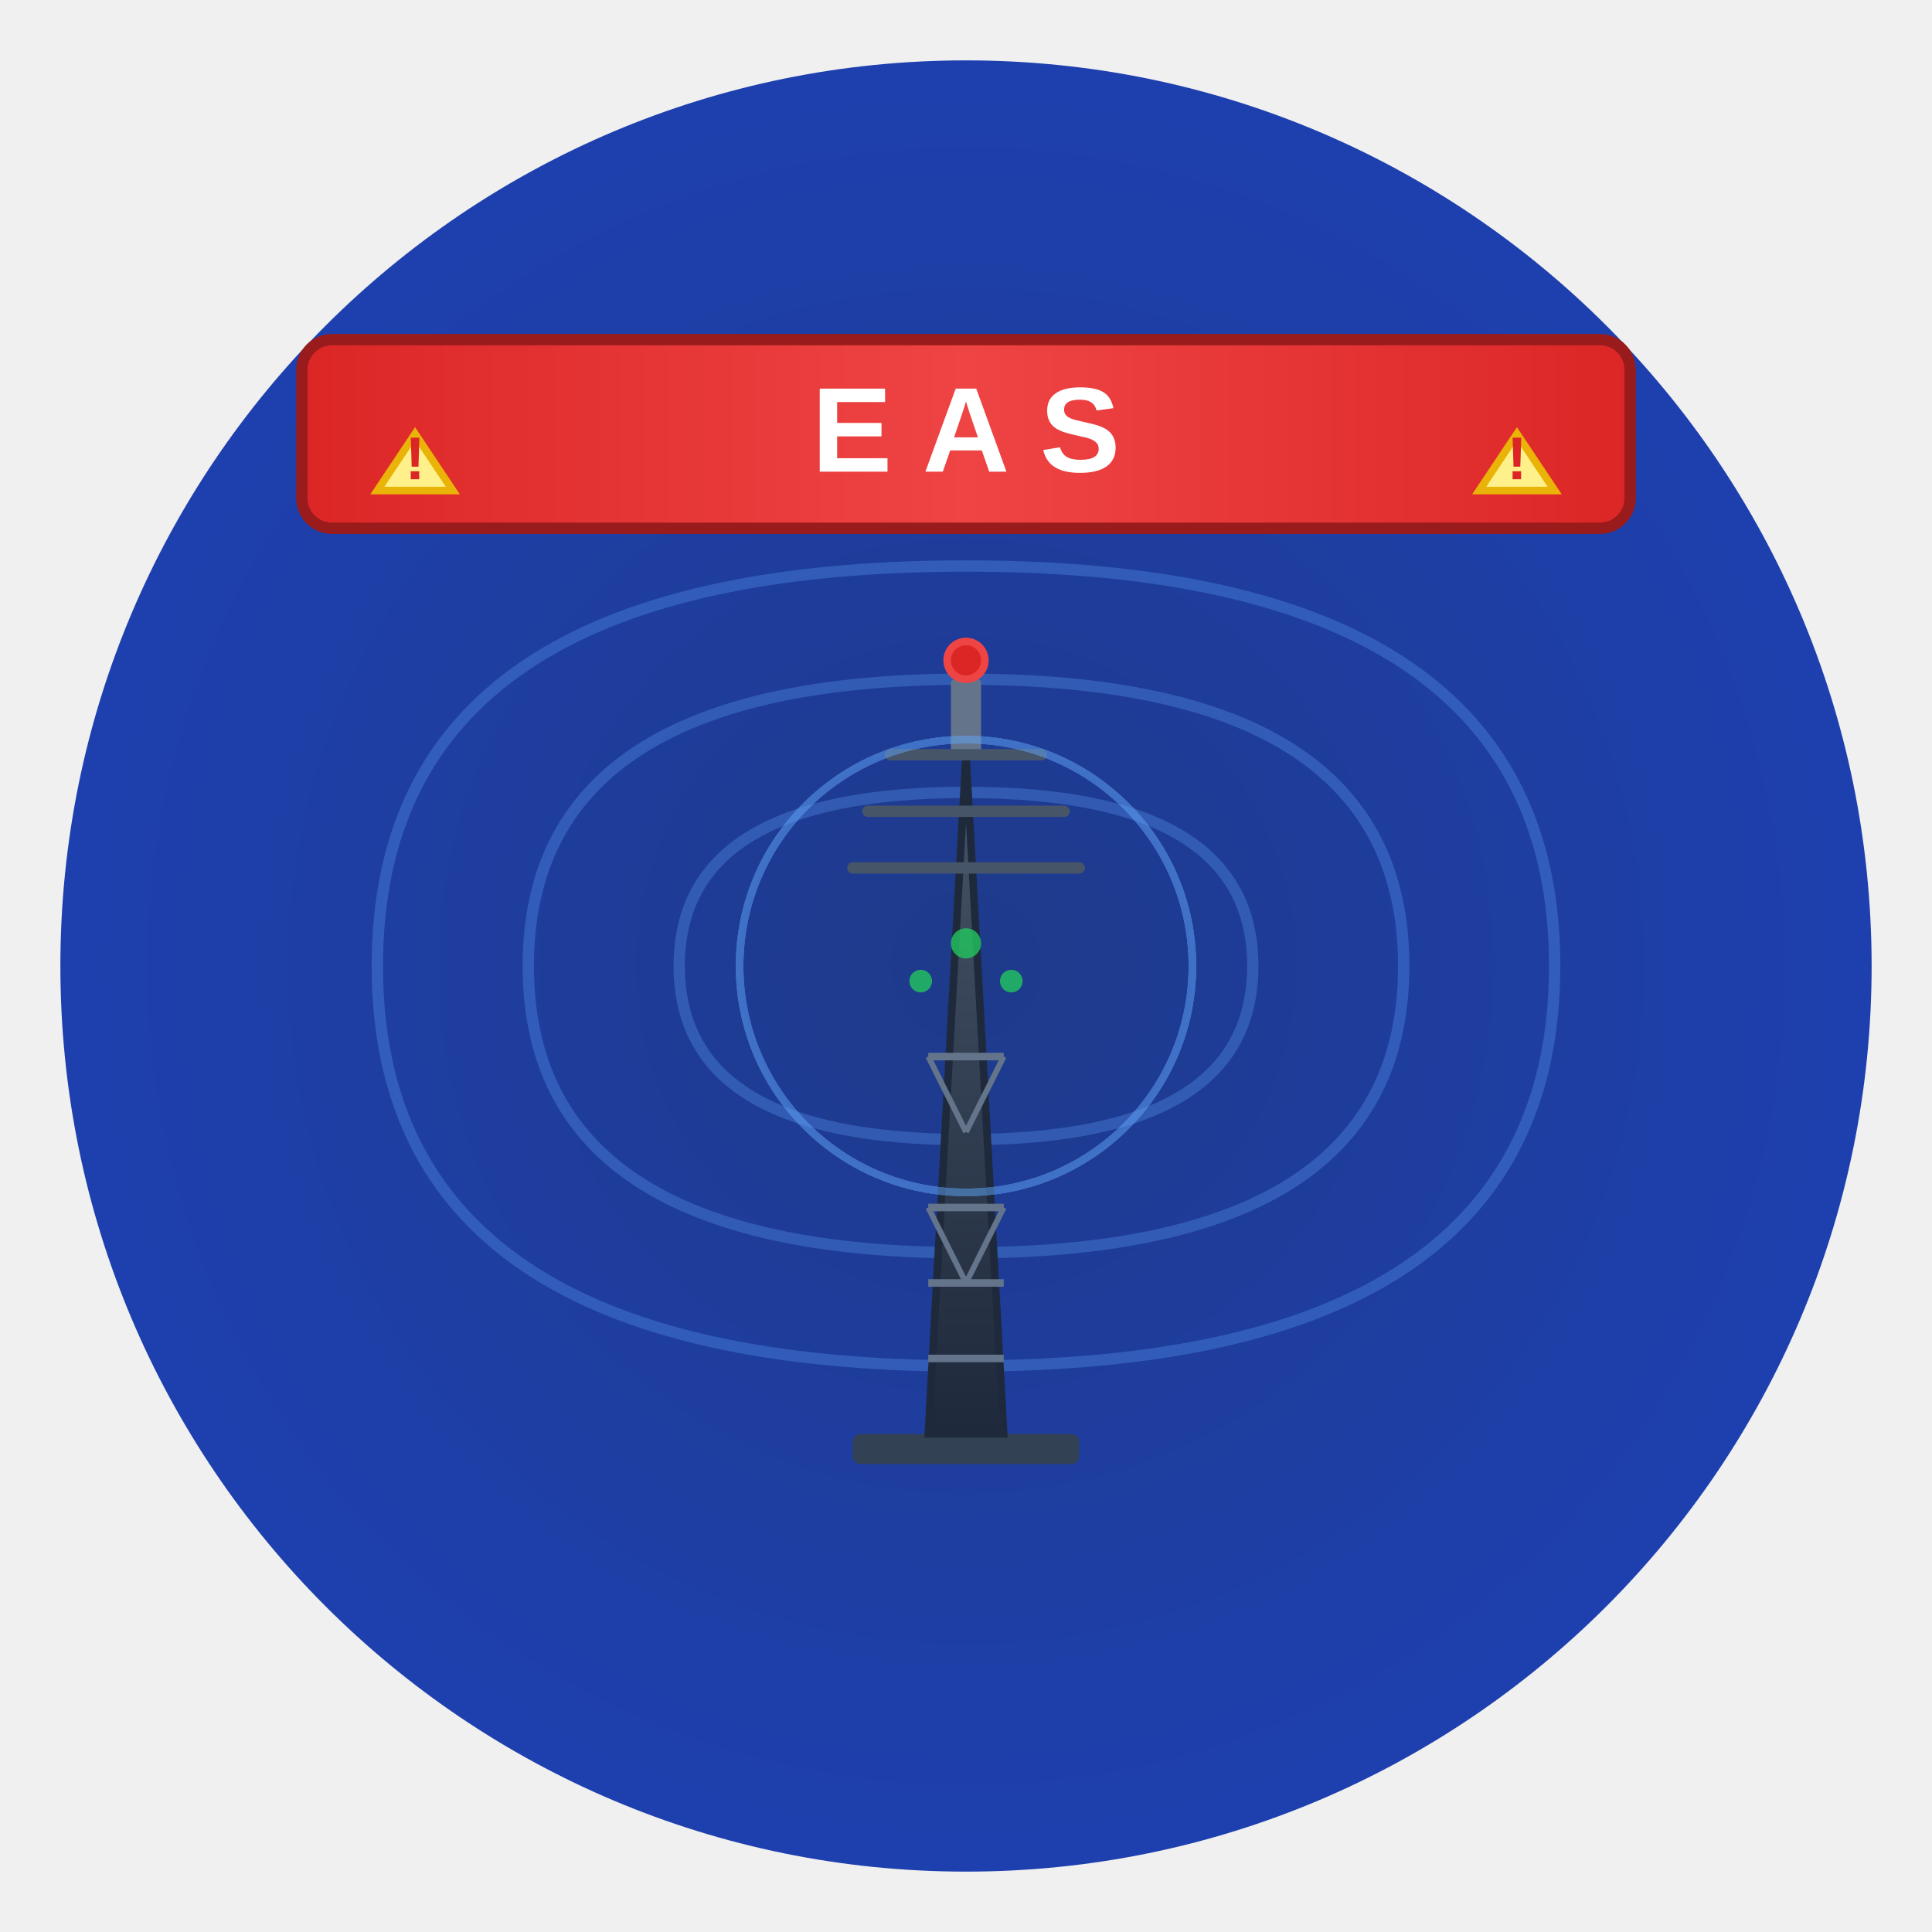
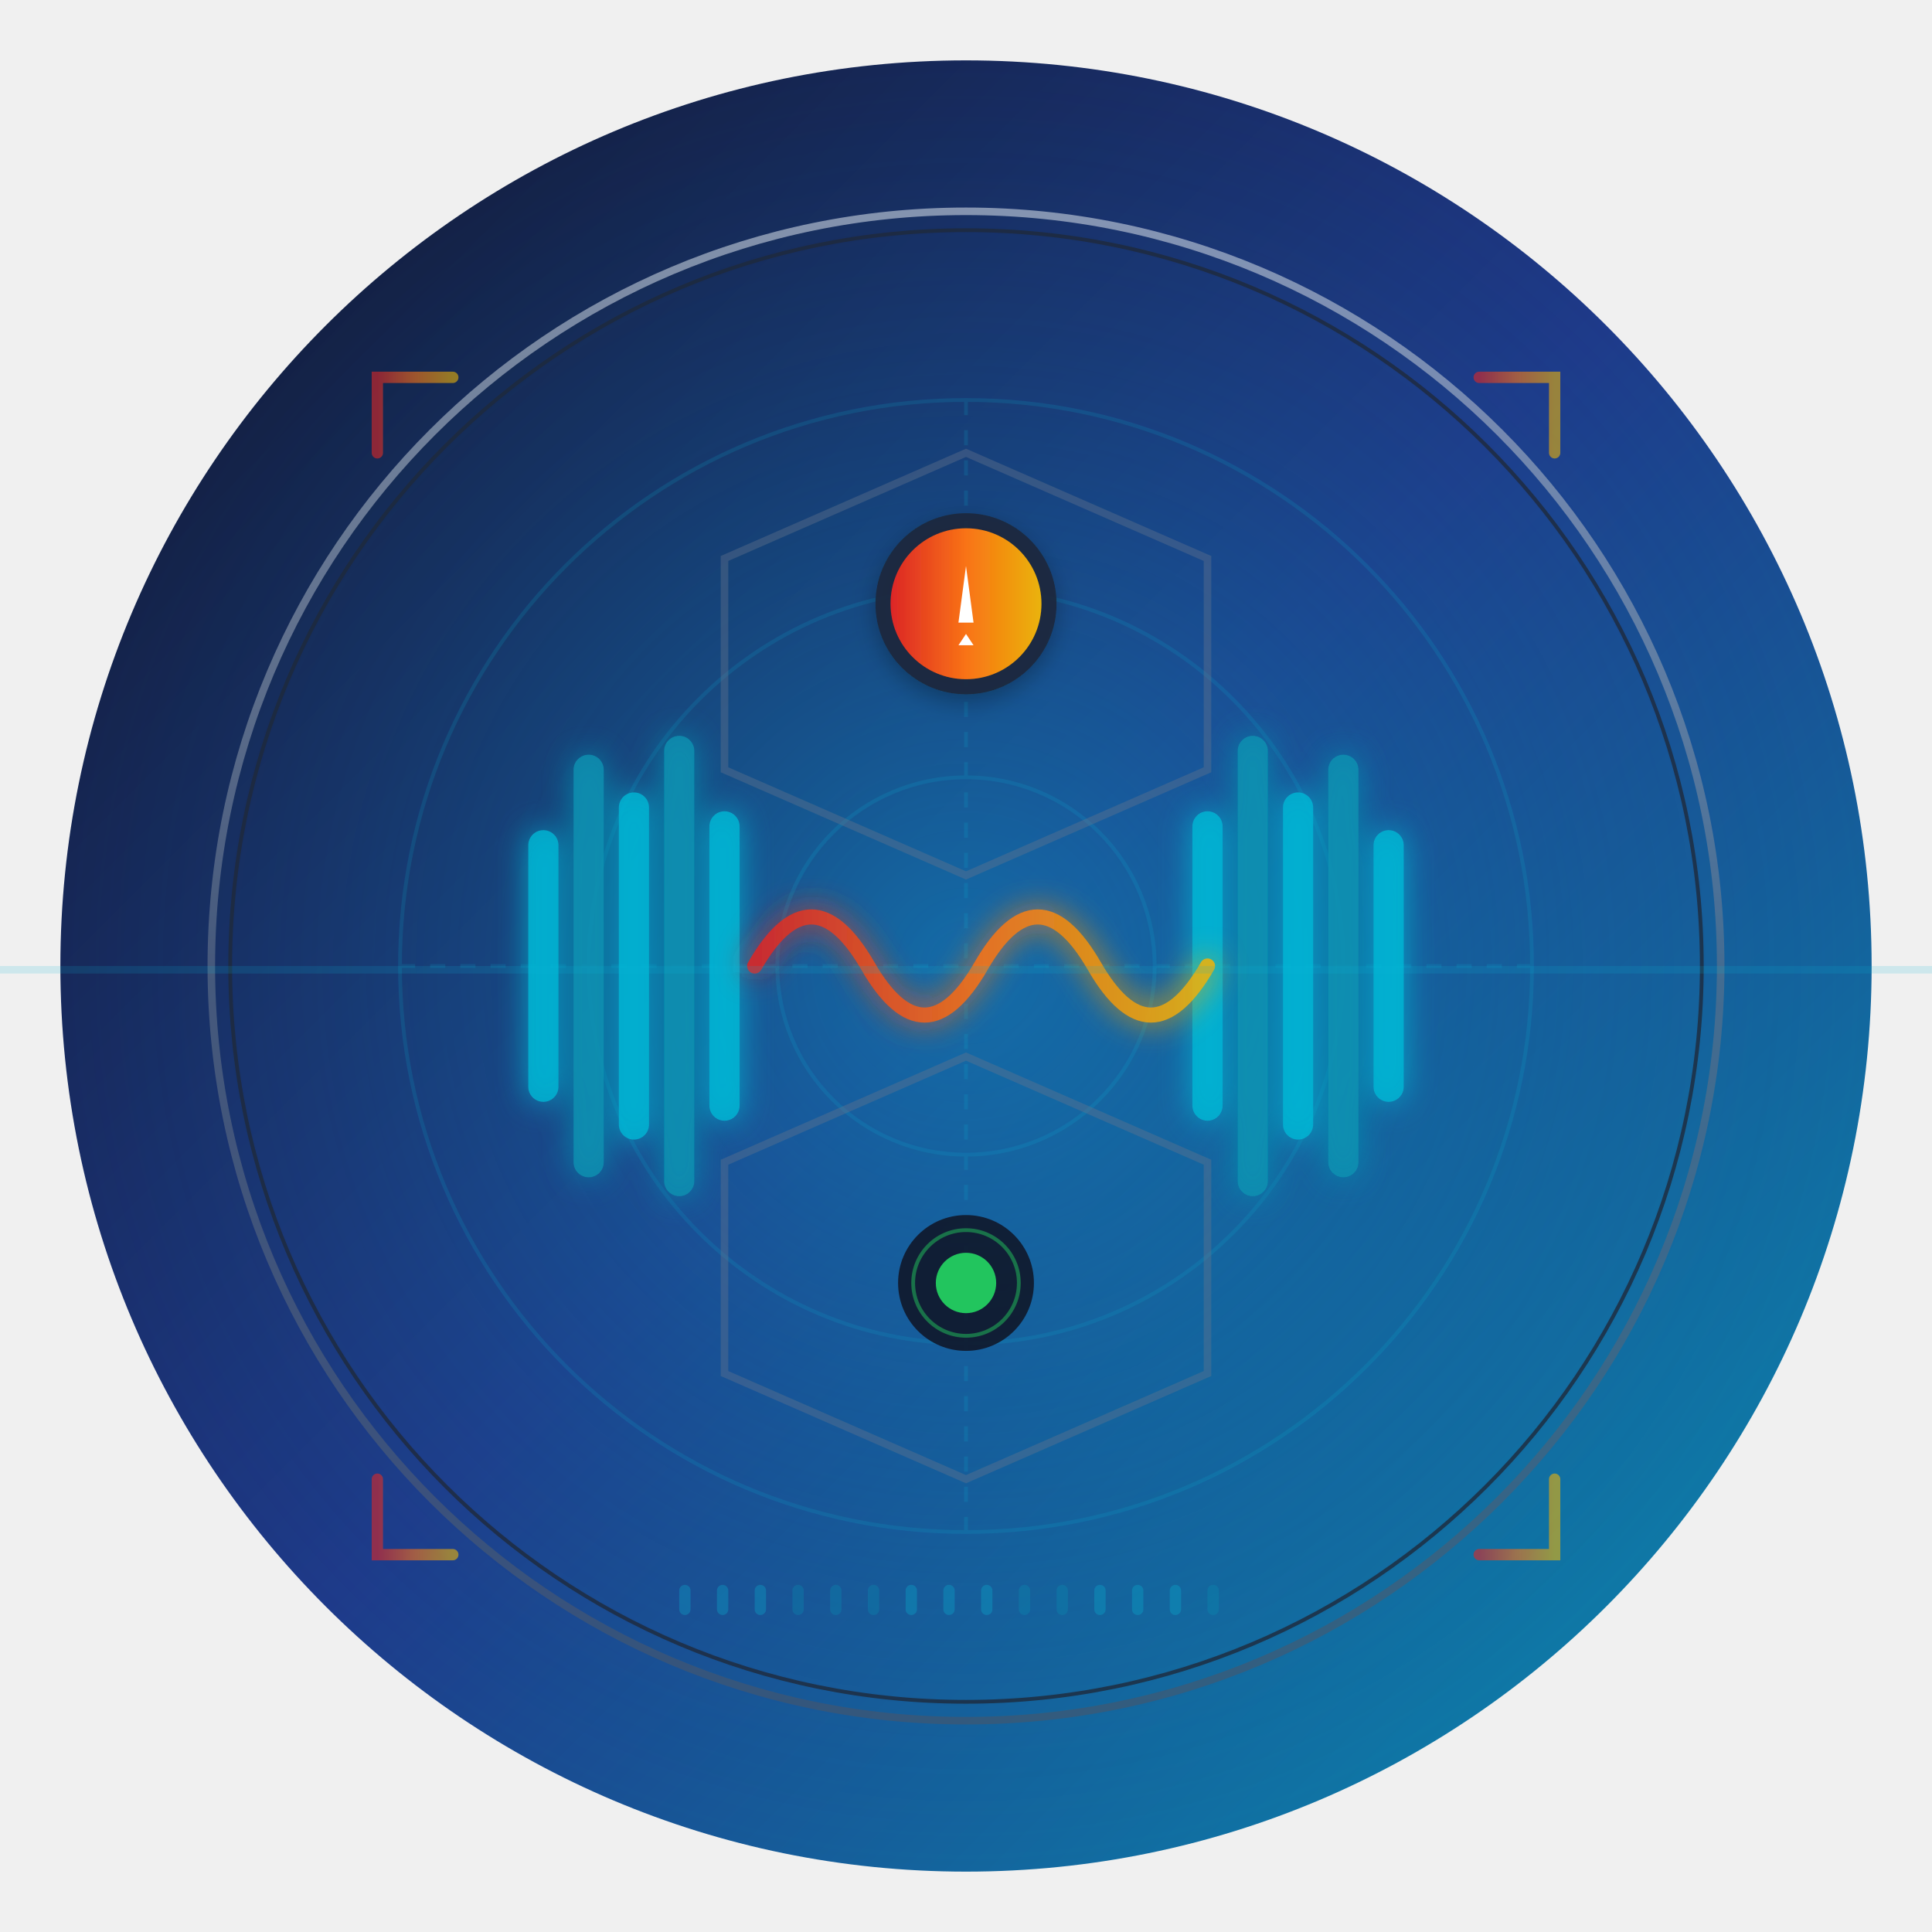
<svg xmlns="http://www.w3.org/2000/svg" viewBox="0 0 512 512" role="img" aria-labelledby="title desc">
  <defs>
-     <linearGradient id="alertGradient" x1="0%" y1="0%" x2="100%" y2="0%">
+     <linearGradient id="primaryGrad" x1="0%" y1="0%" x2="100%" y2="100%">
+       <stop offset="0%" stop-color="#0f172a" />
+       <stop offset="50%" stop-color="#1e3a8a" />
+       <stop offset="100%" stop-color="#0891b2" />
+     </linearGradient>
+     <linearGradient id="accentGrad" x1="0%" y1="0%" x2="100%" y2="0%">
      <stop offset="0%" stop-color="#dc2626" />
-       <stop offset="50%" stop-color="#ef4444" />
-       <stop offset="100%" stop-color="#dc2626" />
+       <stop offset="50%" stop-color="#f97316" />
+       <stop offset="100%" stop-color="#eab308" />
    </linearGradient>
-     <linearGradient id="towerGradient" x1="0%" y1="0%" x2="0%" y2="100%">
-       <stop offset="0%" stop-color="#475569" />
-       <stop offset="100%" stop-color="#1e293b" />
+     <radialGradient id="glowGrad" cx="50%" cy="50%" r="50%">
+       <stop offset="0%" stop-color="#06b6d4" stop-opacity="0.4" />
+       <stop offset="70%" stop-color="#0891b2" stop-opacity="0.1" />
+       <stop offset="100%" stop-color="#0e7490" stop-opacity="0" />
+     </radialGradient>
+     <linearGradient id="ringGrad" x1="0%" y1="0%" x2="0%" y2="100%">
+       <stop offset="0%" stop-color="#cbd5e1" />
+       <stop offset="50%" stop-color="#64748b" />
+       <stop offset="100%" stop-color="#475569" />
    </linearGradient>
-     <radialGradient id="bgGradient" cx="50%" cy="50%" r="50%">
-       <stop offset="0%" stop-color="#1e3a8a" />
-       <stop offset="100%" stop-color="#1e40af" />
-     </radialGradient>
+     <filter id="depth" x="-50%" y="-50%" width="200%" height="200%">
+       <feGaussianBlur in="SourceAlpha" stdDeviation="3" />
+       <feOffset dx="0" dy="2" result="offsetblur" />
+       <feComponentTransfer>
+         <feFuncA type="linear" slope="0.3" />
+       </feComponentTransfer>
+       <feMerge>
+         <feMergeNode />
+         <feMergeNode in="SourceGraphic" />
+       </feMerge>
+     </filter>
+     <filter id="glow" x="-50%" y="-50%" width="200%" height="200%">
+       <feGaussianBlur stdDeviation="4" result="coloredBlur" />
+       <feMerge>
+         <feMergeNode in="coloredBlur" />
+         <feMergeNode in="SourceGraphic" />
+       </feMerge>
+     </filter>
  </defs>
-   <circle cx="256" cy="256" r="240" fill="url(#bgGradient)" />
-   <g opacity="0.3">
-     <path d="M 100 256 Q 100 150, 256 150 Q 412 150, 412 256 Q 412 362, 256 362 Q 100 362, 100 256" fill="none" stroke="#60a5fa" stroke-width="3" stroke-linecap="round" />
-     <path d="M 140 256 Q 140 180, 256 180 Q 372 180, 372 256 Q 372 332, 256 332 Q 140 332, 140 256" fill="none" stroke="#60a5fa" stroke-width="3" stroke-linecap="round" />
-     <path d="M 180 256 Q 180 210, 256 210 Q 332 210, 332 256 Q 332 302, 256 302 Q 180 302, 180 256" fill="none" stroke="#60a5fa" stroke-width="3" stroke-linecap="round" />
+   <circle cx="256" cy="256" r="240" fill="url(#primaryGrad)" />
+   <circle cx="256" cy="256" r="240" fill="url(#glowGrad)" />
+   <circle cx="256" cy="256" r="200" fill="none" stroke="url(#ringGrad)" stroke-width="2" opacity="0.6" />
+   <circle cx="256" cy="256" r="195" fill="none" stroke="#1e293b" stroke-width="1" opacity="0.8" />
+   <g opacity="0.15" stroke="#06b6d4" stroke-width="1">
+     <circle cx="256" cy="256" r="50" fill="none" />
+     <circle cx="256" cy="256" r="100" fill="none" />
+     <circle cx="256" cy="256" r="150" fill="none" />
+     <line x1="256" y1="106" x2="256" y2="406" stroke-dasharray="4 4" />
+     <line x1="106" y1="256" x2="406" y2="256" stroke-dasharray="4 4" />
+   </g>
+   <g filter="url(#glow)">
+     <rect x="140" y="220" width="8" height="72" rx="4" fill="#06b6d4" opacity="0.8">
+       <animate attributeName="height" values="72;45;85;52;72" dur="2.1s" repeatCount="indefinite" />
+       <animate attributeName="y" values="220;247.5;183.5;234;220" dur="2.1s" repeatCount="indefinite" />
+     </rect>
+     <rect x="152" y="200" width="8" height="112" rx="4" fill="#0891b2" opacity="0.8">
+       <animate attributeName="height" values="112;75;125;88;112" dur="1.8s" repeatCount="indefinite" />
+       <animate attributeName="y" values="200;218.5;187.5;212;200" dur="1.8s" repeatCount="indefinite" />
+     </rect>
+     <rect x="164" y="210" width="8" height="92" rx="4" fill="#06b6d4" opacity="0.8">
+       <animate attributeName="height" values="92;65;105;78;92" dur="2.3s" repeatCount="indefinite" />
+       <animate attributeName="y" values="210;227.5;197.5;217;210" dur="2.3s" repeatCount="indefinite" />
+     </rect>
+     <rect x="176" y="195" width="8" height="122" rx="4" fill="#0891b2" opacity="0.8">
+       <animate attributeName="height" values="122;85;135;98;122" dur="1.9s" repeatCount="indefinite" />
+       <animate attributeName="y" values="195;213.5;183.5;207;195" dur="1.9s" repeatCount="indefinite" />
+     </rect>
+     <rect x="188" y="215" width="8" height="82" rx="4" fill="#06b6d4" opacity="0.8">
+       <animate attributeName="height" values="82;55;95;68;82" dur="2.2s" repeatCount="indefinite" />
+       <animate attributeName="y" values="215;232.5;200.5;226;215" dur="2.2s" repeatCount="indefinite" />
+     </rect>
+     <rect x="316" y="215" width="8" height="82" rx="4" fill="#06b6d4" opacity="0.8">
+       <animate attributeName="height" values="82;58;92;65;82" dur="2.0s" repeatCount="indefinite" />
+       <animate attributeName="y" values="215;231;210;223.5;215" dur="2.0s" repeatCount="indefinite" />
+     </rect>
+     <rect x="328" y="195" width="8" height="122" rx="4" fill="#0891b2" opacity="0.8">
+       <animate attributeName="height" values="122;88;132;102;122" dur="1.7s" repeatCount="indefinite" />
+       <animate attributeName="y" values="195;212;189;204;195" dur="1.7s" repeatCount="indefinite" />
+     </rect>
+     <rect x="340" y="210" width="8" height="92" rx="4" fill="#06b6d4" opacity="0.8">
+       <animate attributeName="height" values="92;68;102;78;92" dur="2.4s" repeatCount="indefinite" />
+       <animate attributeName="y" values="210;226;204;216;210" dur="2.4s" repeatCount="indefinite" />
+     </rect>
+     <rect x="352" y="200" width="8" height="112" rx="4" fill="#0891b2" opacity="0.8">
+       <animate attributeName="height" values="112;78;122;92;112" dur="1.6s" repeatCount="indefinite" />
+       <animate attributeName="y" values="200;217;195;208;200" dur="1.6s" repeatCount="indefinite" />
+     </rect>
+     <rect x="364" y="220" width="8" height="72" rx="4" fill="#06b6d4" opacity="0.8">
+       <animate attributeName="height" values="72;48;82;58;72" dur="2.5s" repeatCount="indefinite" />
+       <animate attributeName="y" values="220;238;215;229;220" dur="2.5s" repeatCount="indefinite" />
+     </rect>
+   </g>
+   <path d="M 200,256 Q 215,230 230,256 T 260,256 Q 275,230 290,256 T 320,256" fill="none" stroke="url(#accentGrad)" stroke-width="4" stroke-linecap="round" opacity="0.9" filter="url(#glow)">
+     <animate attributeName="d" values="M 200,256 Q 215,230 230,256 T 260,256 Q 275,230 290,256 T 320,256;                      M 200,256 Q 215,282 230,256 T 260,256 Q 275,282 290,256 T 320,256;                      M 200,256 Q 215,230 230,256 T 260,256 Q 275,230 290,256 T 320,256" dur="1.5s" repeatCount="indefinite" />
+   </path>
+   <g stroke="#64748b" stroke-width="2" fill="none" opacity="0.4">
+     <polygon points="256,120 320,148 320,204 256,232 192,204 192,148" />
+     <polygon points="256,280 320,308 320,364 256,392 192,364 192,308" />
+   </g>
+   <g filter="url(#depth)">
+     <circle cx="256" cy="160" r="24" fill="#1e293b" opacity="0.9" />
+     <circle cx="256" cy="160" r="20" fill="url(#accentGrad)">
+       <animate attributeName="opacity" values="1;0.5;1" dur="1.5s" repeatCount="indefinite" />
+     </circle>
+     <path d="M 256 150 L 258 165 L 254 165 Z M 256 168 L 258 171 L 254 171 Z" fill="#fff" stroke="none" />
  </g>
  <g>
-     <rect x="226" y="380" width="60" height="8" fill="#334155" rx="2" />
-     <path d="M 246 380 L 256 200 L 256 200 L 266 380 Z" fill="url(#towerGradient)" stroke="#1e293b" stroke-width="2" />
-     <line x1="246" y1="280" x2="266" y2="280" stroke="#64748b" stroke-width="2" />
-     <line x1="246" y1="320" x2="266" y2="320" stroke="#64748b" stroke-width="2" />
-     <line x1="246" y1="340" x2="266" y2="340" stroke="#64748b" stroke-width="2" />
-     <line x1="246" y1="360" x2="266" y2="360" stroke="#64748b" stroke-width="2" />
-     <line x1="246" y1="280" x2="256" y2="300" stroke="#64748b" stroke-width="1.5" />
-     <line x1="266" y1="280" x2="256" y2="300" stroke="#64748b" stroke-width="1.5" />
-     <line x1="246" y1="320" x2="256" y2="340" stroke="#64748b" stroke-width="1.5" />
-     <line x1="266" y1="320" x2="256" y2="340" stroke="#64748b" stroke-width="1.5" />
-     <rect x="252" y="180" width="8" height="20" fill="#64748b" rx="1" />
-     <circle cx="256" cy="175" r="6" fill="#ef4444" />
-     <circle cx="256" cy="175" r="4" fill="#dc2626" />
-     <line x1="236" y1="200" x2="276" y2="200" stroke="#475569" stroke-width="3" stroke-linecap="round" />
-     <line x1="230" y1="215" x2="282" y2="215" stroke="#475569" stroke-width="3" stroke-linecap="round" />
-     <line x1="226" y1="230" x2="286" y2="230" stroke="#475569" stroke-width="3" stroke-linecap="round" />
-   </g>
-   <g>
-     <rect x="80" y="90" width="352" height="50" fill="url(#alertGradient)" rx="8" />
-     <rect x="80" y="90" width="352" height="50" fill="none" stroke="#991b1b" stroke-width="3" rx="8" />
-     <g>
-       <path d="M 110 115 L 100 130 L 120 130 Z" fill="#fef08a" stroke="#eab308" stroke-width="2" />
-       <text x="110" y="127" font-family="Arial, sans-serif" font-size="16" font-weight="bold" fill="#dc2626" text-anchor="middle">!</text>
-       <path d="M 402 115 L 392 130 L 412 130 Z" fill="#fef08a" stroke="#eab308" stroke-width="2" />
-       <text x="402" y="127" font-family="Arial, sans-serif" font-size="16" font-weight="bold" fill="#dc2626" text-anchor="middle">!</text>
-     </g>
-     <text x="256" y="125" font-family="Arial, sans-serif" font-size="32" font-weight="bold" fill="#ffffff" text-anchor="middle" letter-spacing="8">EAS</text>
-   </g>
-   <g opacity="0.8">
-     <circle cx="256" cy="250" r="4" fill="#22c55e">
-       <animate attributeName="opacity" values="1;0.3;1" dur="2s" repeatCount="indefinite" />
+     <circle cx="256" cy="340" r="18" fill="#0f172a" opacity="0.9" />
+     <circle cx="256" cy="340" r="8" fill="#22c55e">
+       <animate attributeName="opacity" values="1;0.4;1" dur="2s" repeatCount="indefinite" />
    </circle>
-     <circle cx="268" cy="260" r="3" fill="#22c55e">
-       <animate attributeName="opacity" values="0.3;1;0.3" dur="2s" repeatCount="indefinite" />
-     </circle>
-     <circle cx="244" cy="260" r="3" fill="#22c55e">
-       <animate attributeName="opacity" values="0.3;1;0.3" dur="2s" begin="0.5s" repeatCount="indefinite" />
+     <circle cx="256" cy="340" r="14" fill="none" stroke="#22c55e" stroke-width="1" opacity="0.5">
+       <animate attributeName="r" values="14;18;14" dur="2s" repeatCount="indefinite" />
+       <animate attributeName="opacity" values="0.5;0;0.5" dur="2s" repeatCount="indefinite" />
    </circle>
  </g>
-   <g opacity="0.5">
-     <circle cx="256" cy="256" r="60" fill="none" stroke="#60a5fa" stroke-width="2">
-       <animate attributeName="r" values="60;120;180" dur="3s" repeatCount="indefinite" />
-       <animate attributeName="opacity" values="0.5;0.2;0" dur="3s" repeatCount="indefinite" />
-     </circle>
-     <circle cx="256" cy="256" r="60" fill="none" stroke="#60a5fa" stroke-width="2">
-       <animate attributeName="r" values="60;120;180" dur="3s" begin="1s" repeatCount="indefinite" />
-       <animate attributeName="opacity" values="0.5;0.2;0" dur="3s" begin="1s" repeatCount="indefinite" />
-     </circle>
-     <circle cx="256" cy="256" r="60" fill="none" stroke="#60a5fa" stroke-width="2">
-       <animate attributeName="r" values="60;120;180" dur="3s" begin="2s" repeatCount="indefinite" />
-       <animate attributeName="opacity" values="0.5;0.2;0" dur="3s" begin="2s" repeatCount="indefinite" />
-     </circle>
+   <g stroke="url(#accentGrad)" stroke-width="3" fill="none" opacity="0.6" stroke-linecap="round">
+     <path d="M 100,120 L 100,100 L 120,100" />
+     <path d="M 392,100 L 412,100 L 412,120" />
+     <path d="M 412,392 L 412,412 L 392,412" />
+     <path d="M 120,412 L 100,412 L 100,392" />
+   </g>
+   <g opacity="0.3">
+     <rect x="180" y="420" width="3" height="8" rx="1.5" fill="#06b6d4">
+       <animate attributeName="opacity" values="0;1;0" dur="1.2s" repeatCount="indefinite" />
+     </rect>
+     <rect x="190" y="420" width="3" height="8" rx="1.5" fill="#06b6d4">
+       <animate attributeName="opacity" values="0;1;0" dur="1.2s" begin="0.1s" repeatCount="indefinite" />
+     </rect>
+     <rect x="200" y="420" width="3" height="8" rx="1.5" fill="#06b6d4">
+       <animate attributeName="opacity" values="0;1;0" dur="1.2s" begin="0.2s" repeatCount="indefinite" />
+     </rect>
+     <rect x="210" y="420" width="3" height="8" rx="1.5" fill="#0891b2">
+       <animate attributeName="opacity" values="0;1;0" dur="1.2s" begin="0.3s" repeatCount="indefinite" />
+     </rect>
+     <rect x="220" y="420" width="3" height="8" rx="1.5" fill="#0891b2">
+       <animate attributeName="opacity" values="0;1;0" dur="1.2s" begin="0.4s" repeatCount="indefinite" />
+     </rect>
+     <rect x="230" y="420" width="3" height="8" rx="1.5" fill="#0891b2">
+       <animate attributeName="opacity" values="0;1;0" dur="1.2s" begin="0.5s" repeatCount="indefinite" />
+     </rect>
+     <rect x="240" y="420" width="3" height="8" rx="1.5" fill="#06b6d4">
+       <animate attributeName="opacity" values="0;1;0" dur="1.2s" begin="0.6s" repeatCount="indefinite" />
+     </rect>
+     <rect x="250" y="420" width="3" height="8" rx="1.5" fill="#06b6d4">
+       <animate attributeName="opacity" values="0;1;0" dur="1.2s" begin="0.7s" repeatCount="indefinite" />
+     </rect>
+     <rect x="260" y="420" width="3" height="8" rx="1.5" fill="#06b6d4">
+       <animate attributeName="opacity" values="0;1;0" dur="1.2s" begin="0.8s" repeatCount="indefinite" />
+     </rect>
+     <rect x="270" y="420" width="3" height="8" rx="1.5" fill="#0891b2">
+       <animate attributeName="opacity" values="0;1;0" dur="1.2s" begin="0.9s" repeatCount="indefinite" />
+     </rect>
+     <rect x="280" y="420" width="3" height="8" rx="1.5" fill="#0891b2">
+       <animate attributeName="opacity" values="0;1;0" dur="1.2s" begin="1.0s" repeatCount="indefinite" />
+     </rect>
+     <rect x="290" y="420" width="3" height="8" rx="1.5" fill="#06b6d4">
+       <animate attributeName="opacity" values="0;1;0" dur="1.2s" begin="1.1s" repeatCount="indefinite" />
+     </rect>
+     <rect x="300" y="420" width="3" height="8" rx="1.5" fill="#06b6d4">
+       <animate attributeName="opacity" values="0;1;0" dur="1.2s" begin="1.2s" repeatCount="indefinite" />
+     </rect>
+     <rect x="310" y="420" width="3" height="8" rx="1.5" fill="#06b6d4">
+       <animate attributeName="opacity" values="0;1;0" dur="1.2s" begin="1.3s" repeatCount="indefinite" />
+     </rect>
+     <rect x="320" y="420" width="3" height="8" rx="1.5" fill="#0891b2">
+       <animate attributeName="opacity" values="0;1;0" dur="1.2s" begin="1.4s" repeatCount="indefinite" />
+     </rect>
+   </g>
+   <g opacity="0.15">
+     <rect x="0" y="256" width="512" height="2" fill="#06b6d4">
+       <animate attributeName="y" values="100;412;100" dur="4s" repeatCount="indefinite" />
+       <animate attributeName="opacity" values="0;0.3;0" dur="4s" repeatCount="indefinite" />
+     </rect>
  </g>
</svg>
